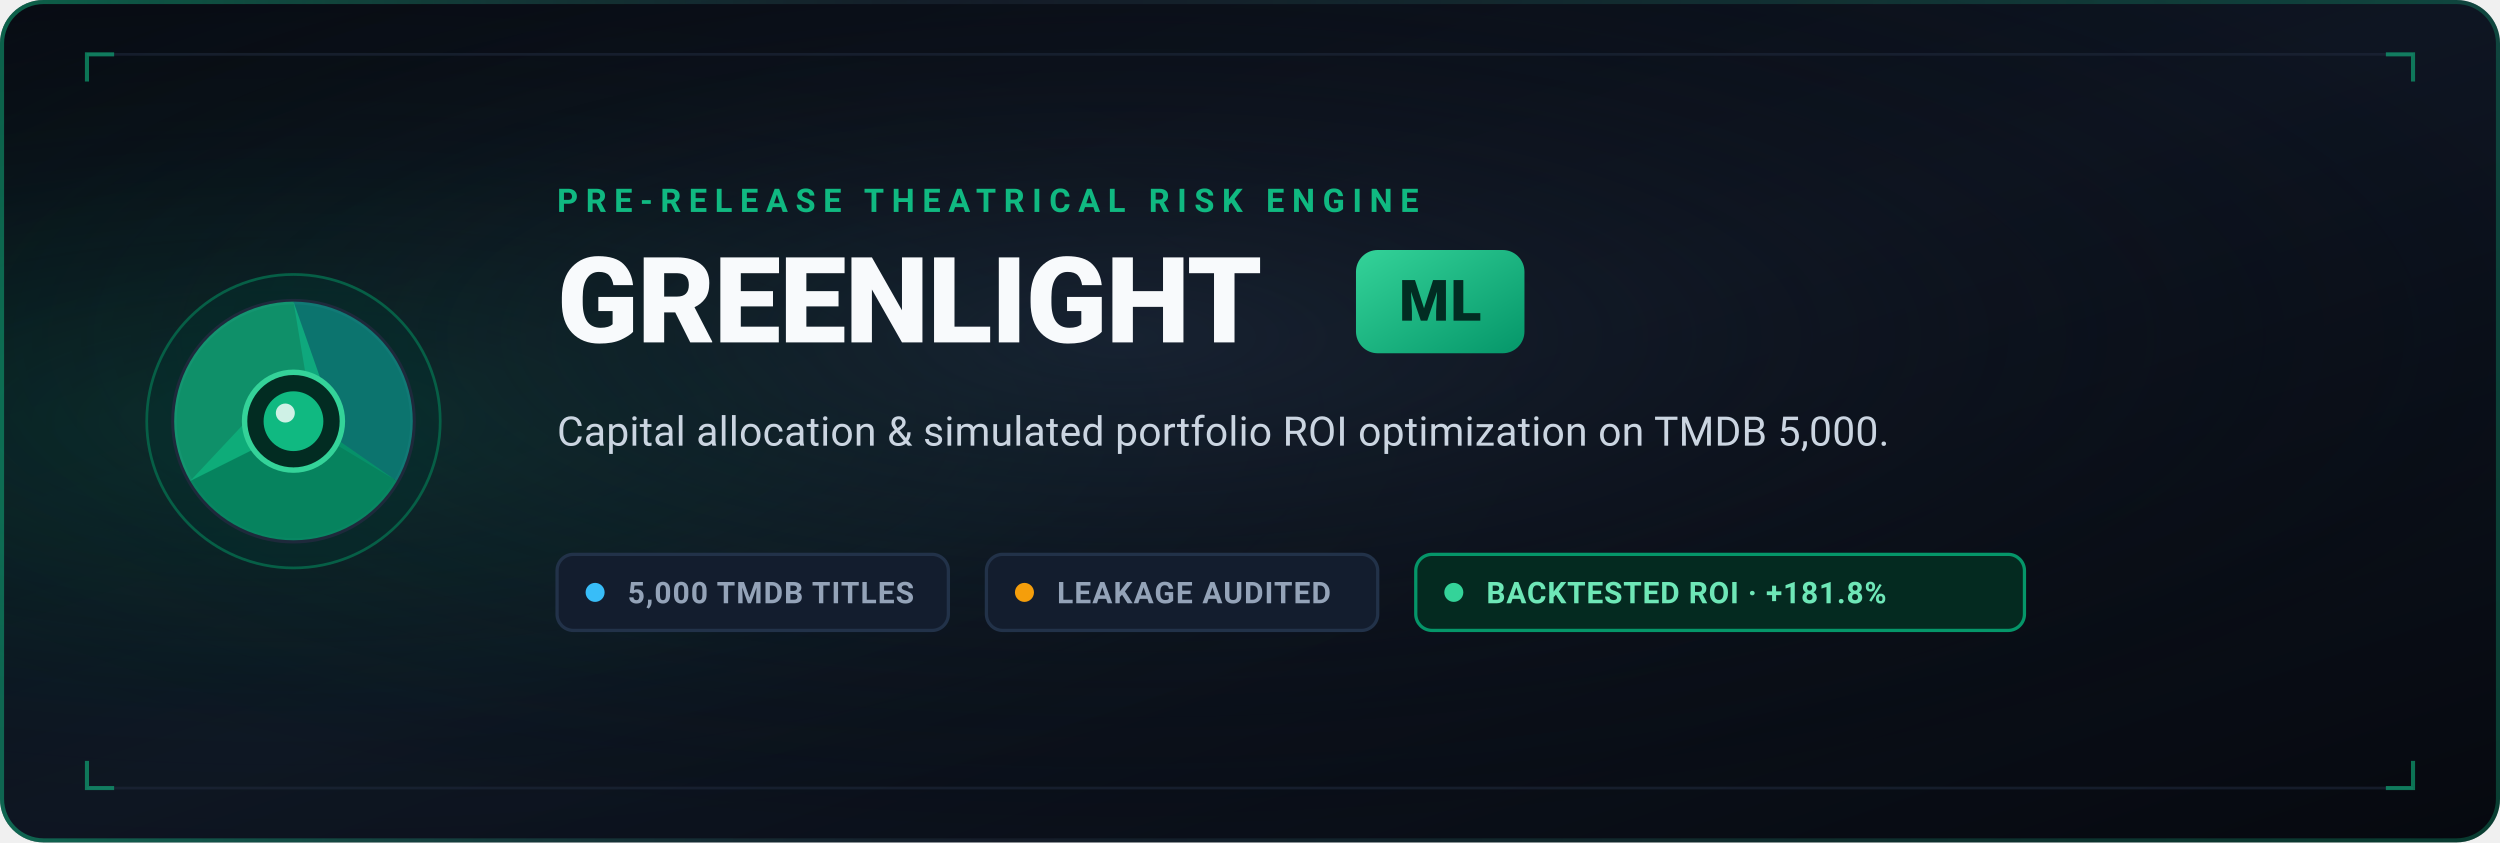
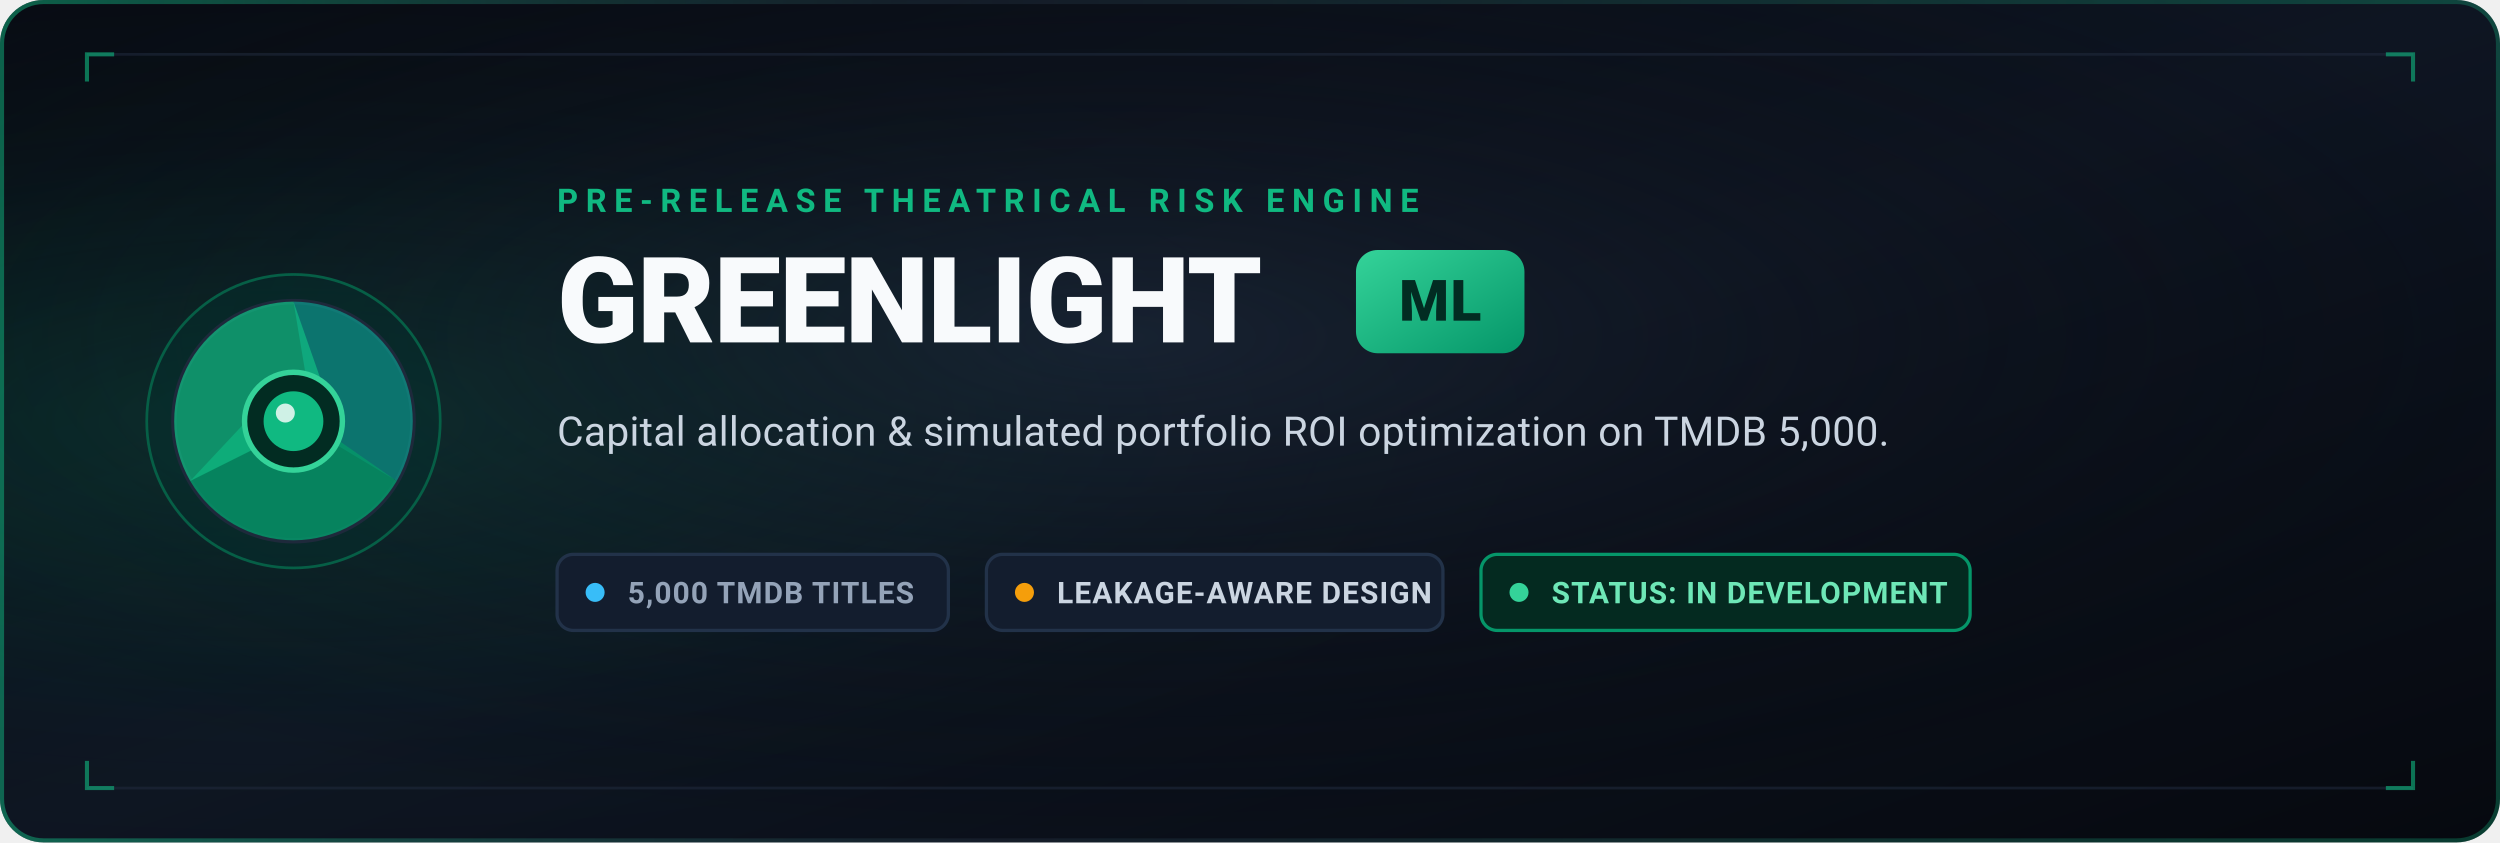
<svg xmlns="http://www.w3.org/2000/svg" viewBox="0 0 920 310" width="100%" height="100%">
  <defs>
    <linearGradient id="bg" x1="0%" y1="0%" x2="100%" y2="100%">
      <stop offset="0%" stop-color="#080c14" />
      <stop offset="50%" stop-color="#0e1522" />
      <stop offset="100%" stop-color="#06090f" />
    </linearGradient>
    <linearGradient id="cardBorder" x1="0%" y1="0%" x2="100%" y2="0%">
      <stop offset="0%" stop-color="#10b981" stop-opacity="0.5" />
      <stop offset="40%" stop-color="#334155" stop-opacity="0.25" />
      <stop offset="100%" stop-color="#10b981" stop-opacity="0.3" />
    </linearGradient>
    <radialGradient id="emeraldAura" cx="12%" cy="50%" r="55%">
      <stop offset="0%" stop-color="#10b981" stop-opacity="0.22" />
      <stop offset="60%" stop-color="#059669" stop-opacity="0.04" />
      <stop offset="100%" stop-color="#000000" stop-opacity="0" />
    </radialGradient>
    <radialGradient id="titleAura" cx="45%" cy="40%" r="60%">
      <stop offset="0%" stop-color="#1e293b" stop-opacity="0.6" />
      <stop offset="100%" stop-color="#000000" stop-opacity="0" />
    </radialGradient>
    <linearGradient id="badgeGrad" x1="0%" y1="0%" x2="100%" y2="100%">
      <stop offset="0%" stop-color="#34d399" />
      <stop offset="100%" stop-color="#059669" />
    </linearGradient>
  </defs>
  <rect width="920" height="310" rx="16" fill="url(#bg)" />
  <rect width="920" height="310" rx="16" fill="url(#emeraldAura)" />
  <rect width="920" height="310" rx="16" fill="url(#titleAura)" />
  <line x1="32" y1="20" x2="888" y2="20" stroke="#1e293b" stroke-opacity="0.6" stroke-width="1" />
  <line x1="32" y1="290" x2="888" y2="290" stroke="#1e293b" stroke-opacity="0.6" stroke-width="1" />
  <path d="M 32 30 L 32 20 L 42 20" stroke="#10b981" stroke-opacity="0.6" stroke-width="1.5" fill="none" />
  <path d="M 888 30 L 888 20 L 878 20" stroke="#10b981" stroke-opacity="0.6" stroke-width="1.5" fill="none" />
  <path d="M 32 280 L 32 290 L 42 290" stroke="#10b981" stroke-opacity="0.6" stroke-width="1.5" fill="none" />
  <path d="M 888 280 L 888 290 L 878 290" stroke="#10b981" stroke-opacity="0.6" stroke-width="1.5" fill="none" />
  <rect x="0.75" y="0.75" width="918.5" height="308.5" rx="15.25" fill="none" stroke="url(#cardBorder)" stroke-width="1.5" />
  <g transform="translate(108, 155)">
    <circle cx="0" cy="0" r="54" fill="#042f2e" fill-opacity="0.45" stroke="#065f46" stroke-width="1" />
    <circle cx="0" cy="0" r="44" fill="#0b1320" stroke="#1e293b" stroke-width="2" />
    <path d="M 0 -44 A 44 44 0 0 1 38 22 L 8 4 Z" fill="#0d9488" fill-opacity="0.75" />
    <path d="M 38 22 A 44 44 0 0 1 -38 22 L -8 -10 Z" fill="#059669" fill-opacity="0.85" />
    <path d="M -38 22 A 44 44 0 0 1 0 -44 L 14 -4 Z" fill="#10b981" fill-opacity="0.75" />
    <circle cx="0" cy="0" r="18" fill="#022c22" stroke="#34d399" stroke-width="2" />
    <circle cx="0" cy="0" r="11" fill="#10b981" />
    <circle cx="-3" cy="-3" r="3.5" fill="#ffffff" fill-opacity="0.8" />
  </g>
  <g transform="translate(205, 0)">
    <text x="0" y="78" font-family="-apple-system, BlinkMacSystemFont, 'Segoe UI', Roboto, sans-serif" font-size="12" font-weight="700" fill="#10b981" letter-spacing="2.8">
      PRE-RELEASE THEATRICAL RISK ENGINE
    </text>
    <g transform="translate(0, 126)">
      <text x="0" y="0" font-family="-apple-system, BlinkMacSystemFont, 'Segoe UI', Roboto, Helvetica, Arial, sans-serif" font-size="44" font-weight="900" fill="#f8fafc" letter-spacing="-0.5">
        GREENLIGHT
      </text>
      <g transform="translate(294, -34)">
        <rect x="0" y="0" width="62" height="38" rx="8" fill="url(#badgeGrad)" />
        <text x="31" y="26" font-family="-apple-system, BlinkMacSystemFont, 'Segoe UI', Roboto, sans-serif" font-size="21" font-weight="900" fill="#022c22" text-anchor="middle" letter-spacing="0.5">
          ML
        </text>
      </g>
    </g>
    <text x="0" y="164" font-family="-apple-system, BlinkMacSystemFont, 'Segoe UI', Roboto, sans-serif" font-size="15" font-weight="400" fill="#cbd5e1" letter-spacing="0.1">
      Capital allocation &amp; simulated portfolio ROI optimization on TMDB 5,000.
    </text>
    <g transform="translate(0, 204)">
      <g transform="translate(0, 0)">
        <rect x="0" y="0" width="144" height="28" rx="6" fill="#131d2e" stroke="#223249" stroke-width="1.2" />
        <circle cx="14" cy="14" r="3.5" fill="#38bdf8" />
        <text x="26" y="18" font-family="-apple-system, BlinkMacSystemFont, 'Segoe UI', Roboto, sans-serif" font-size="11" font-weight="600" fill="#94a3b8" letter-spacing="0.4">
          5,000 TMDB TITLES
        </text>
      </g>
      <g transform="translate(158, 0)">
-         <rect x="0" y="0" width="144" height="28" rx="6" fill="#131d2e" stroke="#223249" stroke-width="1.2" />
+         <rect x="0" y="0" width="168" height="28" rx="6" fill="#131d2e" stroke="#223249" stroke-width="1.2" />
        <circle cx="14" cy="14" r="3.5" fill="#f59e0b" />
-         <text x="26" y="18" font-family="-apple-system, BlinkMacSystemFont, 'Segoe UI', Roboto, sans-serif" font-size="11" font-weight="600" fill="#94a3b8" letter-spacing="0.4">
-           LEAKAGE AUDITED
+         <text x="26" y="18" font-family="-apple-system, BlinkMacSystemFont, 'Segoe UI', Roboto, sans-serif" font-size="11" font-weight="600" fill="#cbd5e1" letter-spacing="0.4">
+           LEAKAGE-AWARE DESIGN
        </text>
      </g>
-       <g transform="translate(316, 0)">
-         <rect x="0" y="0" width="224" height="28" rx="6" fill="#042a20" stroke="#059669" stroke-width="1.2" />
+       <g transform="translate(340, 0)">
+         <rect x="0" y="0" width="180" height="28" rx="6" fill="#042a20" stroke="#059669" stroke-width="1.2" />
        <circle cx="14" cy="14" r="3.5" fill="#34d399" />
-         <text x="26" y="18" font-family="-apple-system, BlinkMacSystemFont, 'Segoe UI', Roboto, sans-serif" font-size="11" font-weight="700" fill="#6ee7b7" letter-spacing="0.3">
-           BACKTESTED ROI · +181.8%
+         <text x="26" y="18" font-family="-apple-system, BlinkMacSystemFont, 'Segoe UI', Roboto, sans-serif" font-size="11" font-weight="700" fill="#6ee7b7" letter-spacing="0.4">
+           STATUS: IN DEVELOPMENT
        </text>
      </g>
    </g>
  </g>
</svg>
